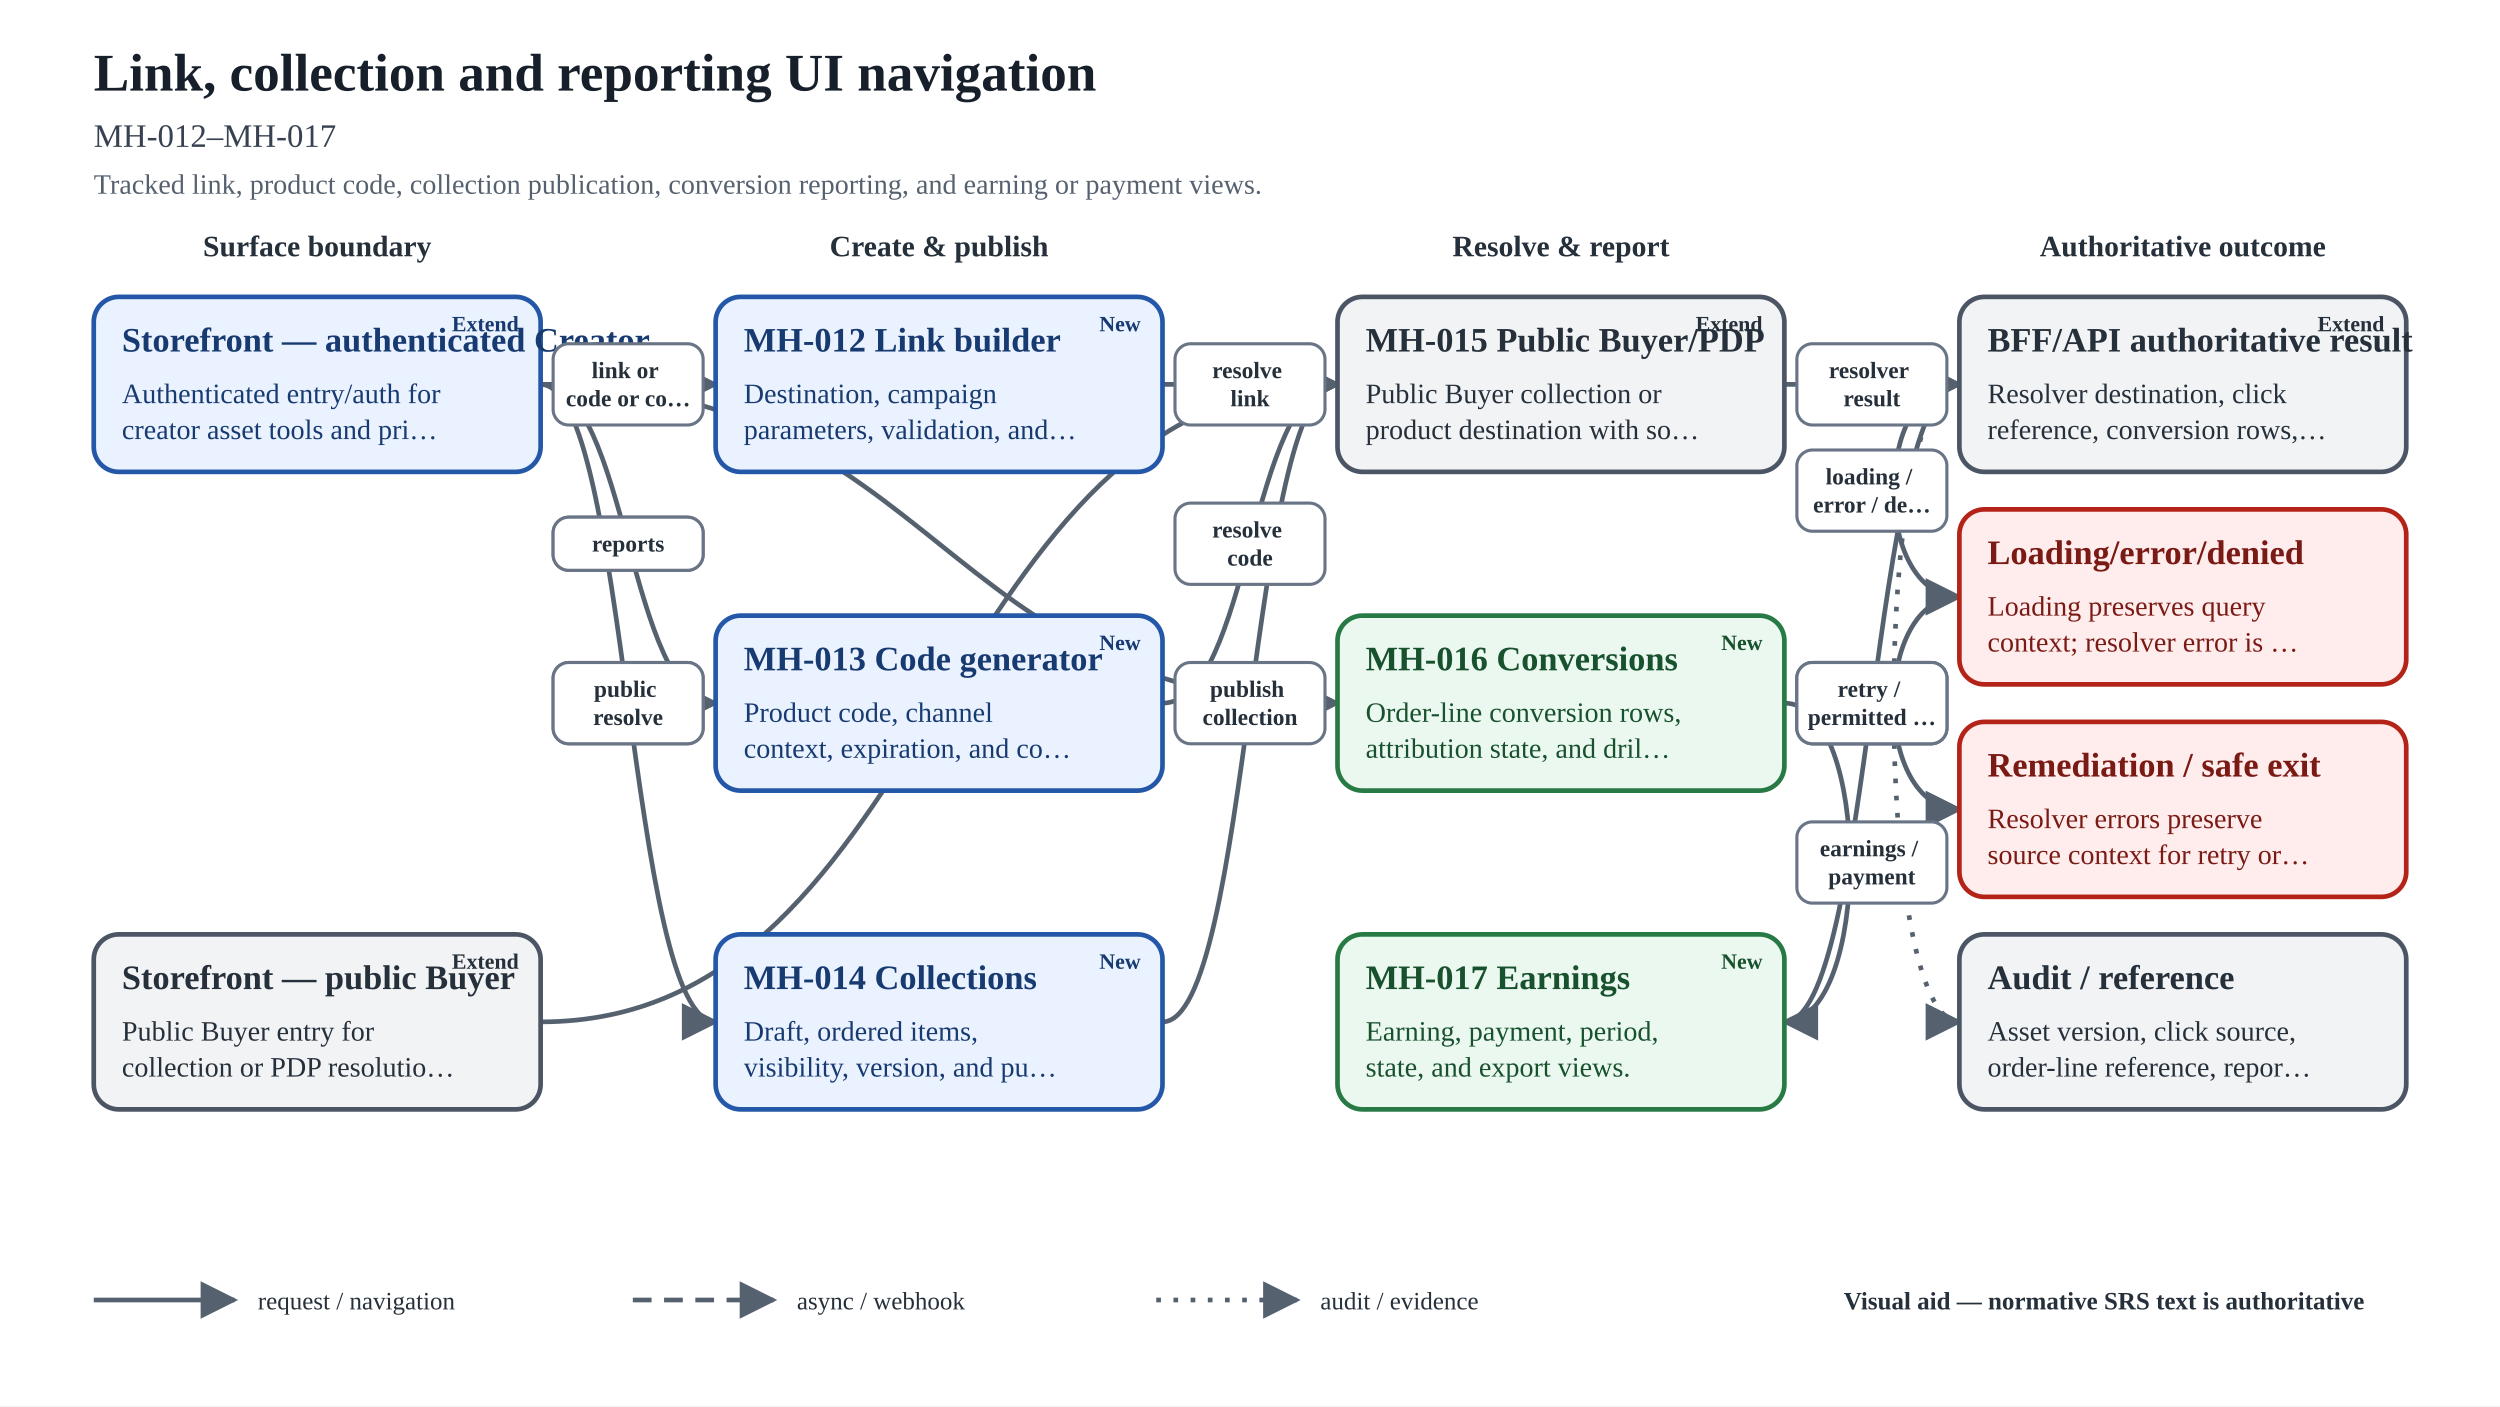
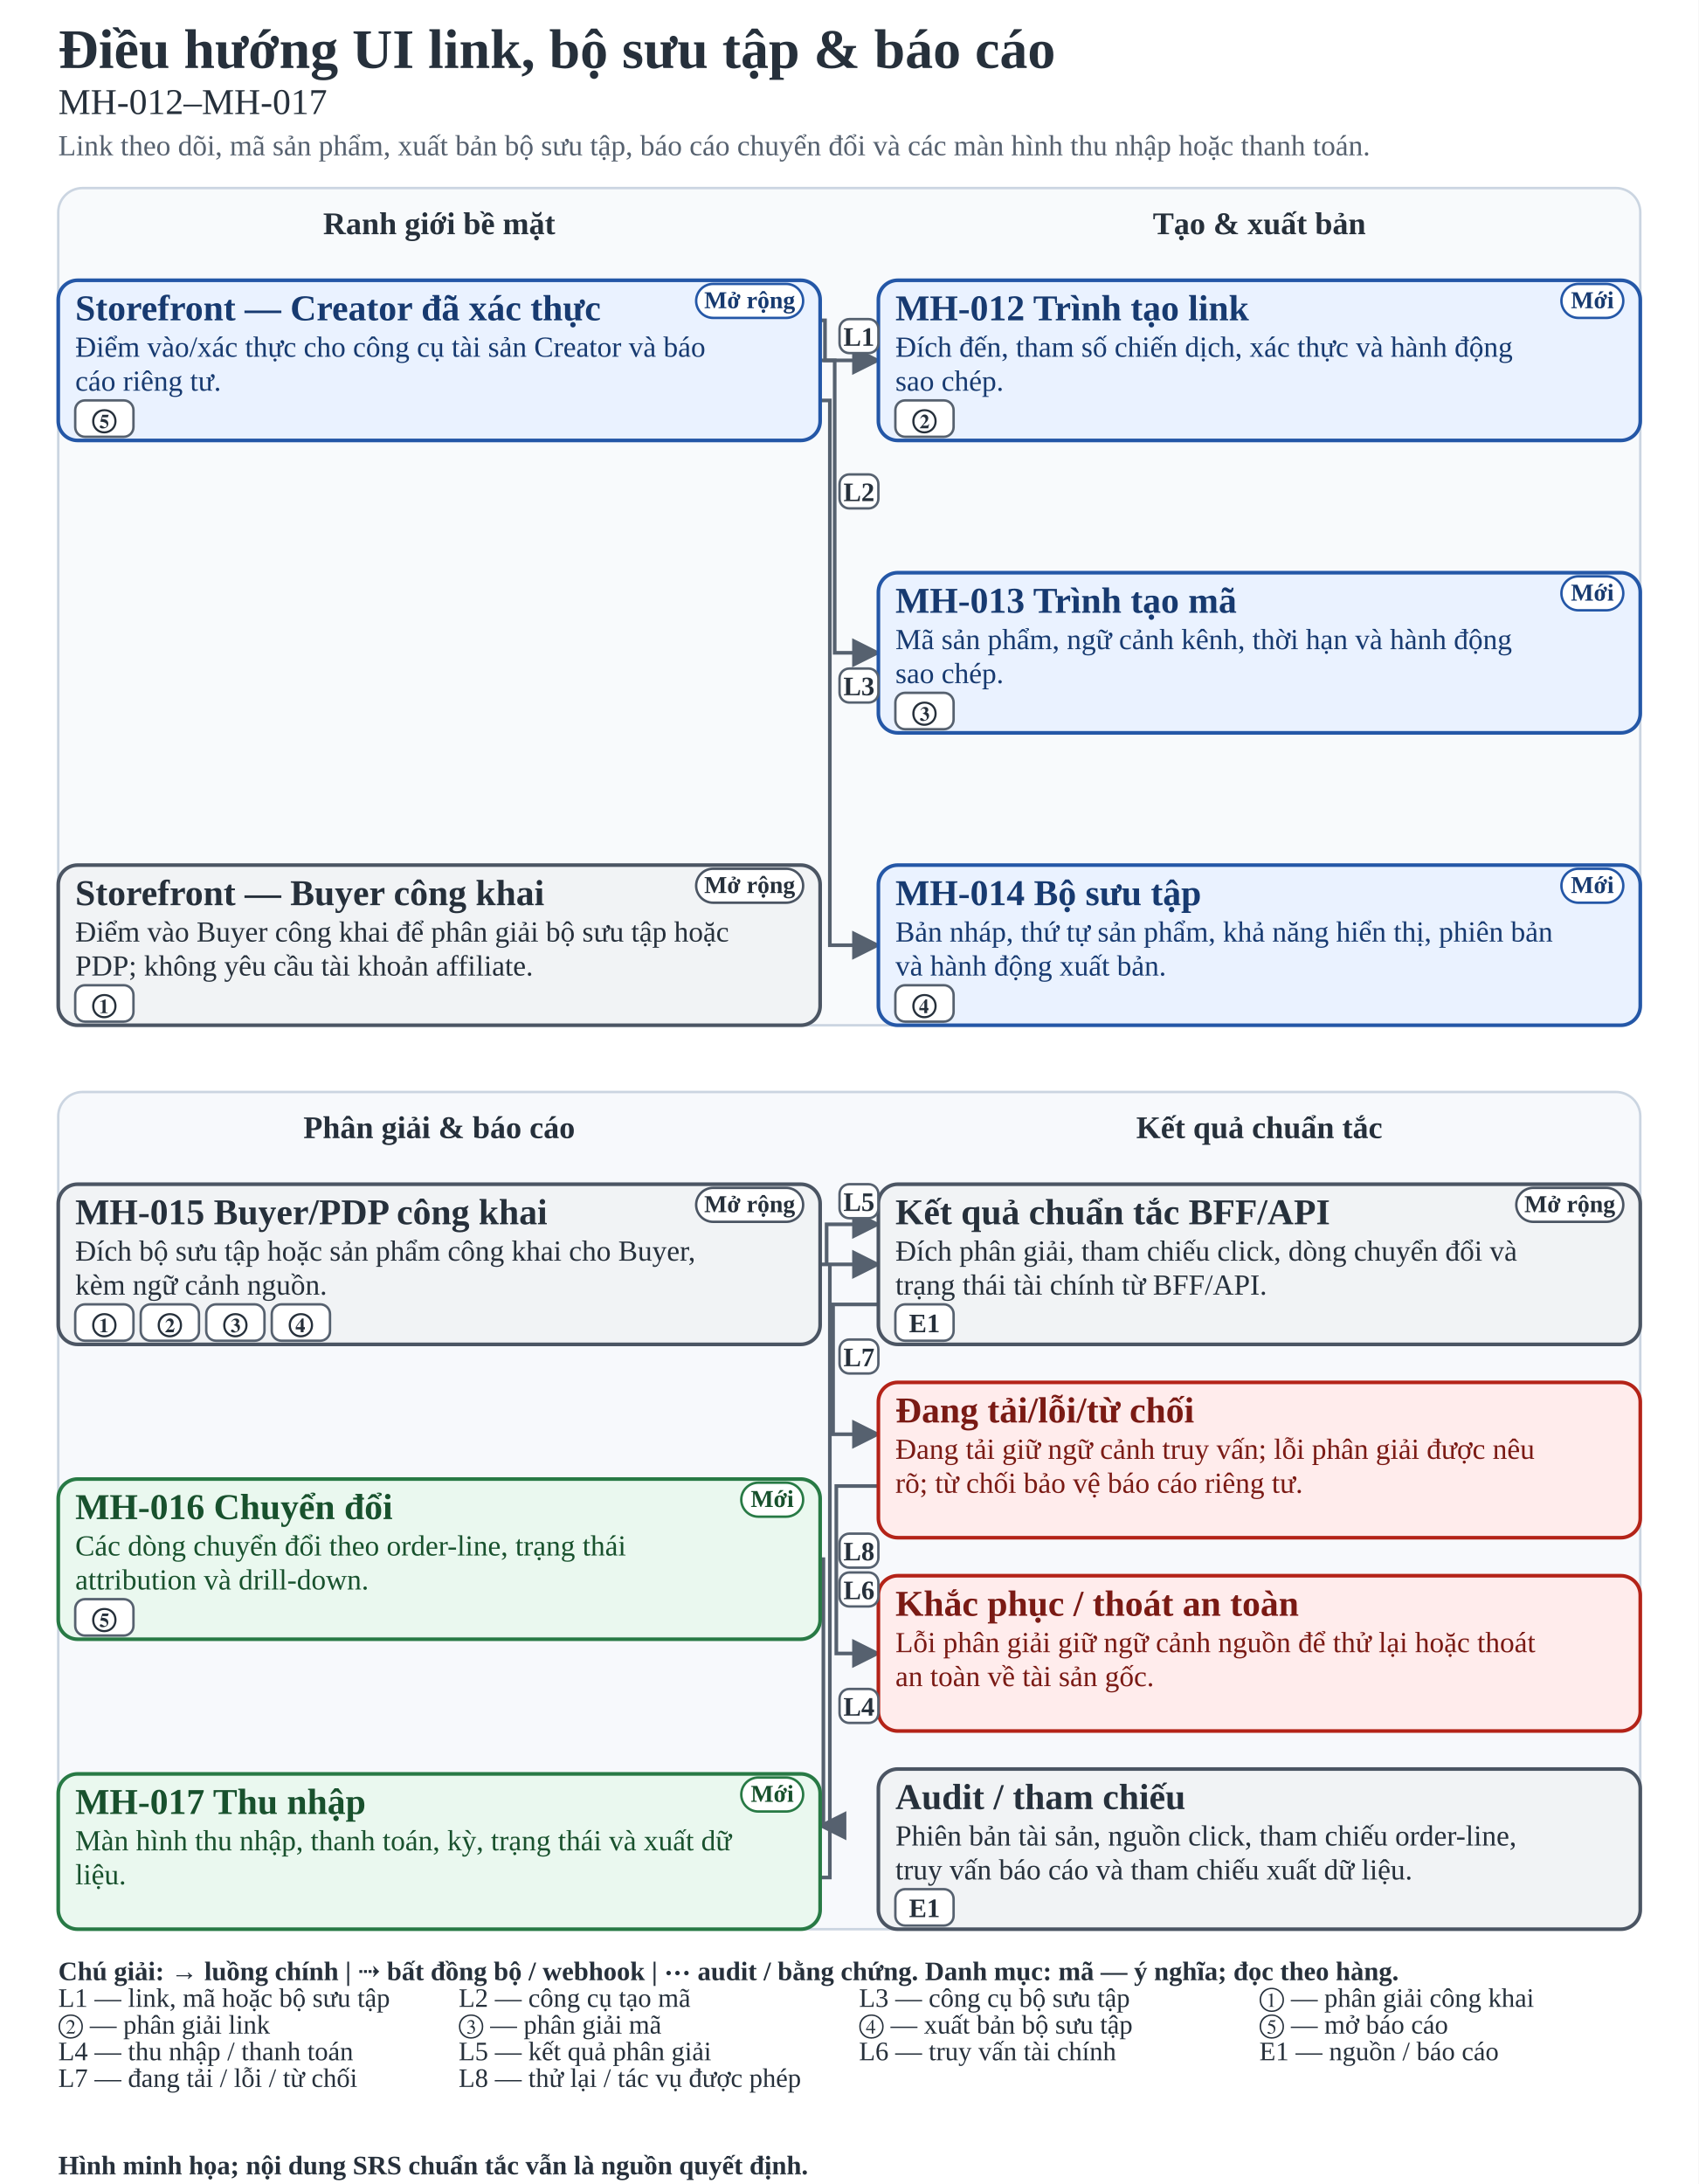
- <svg xmlns="http://www.w3.org/2000/svg" viewBox="0 0 1600 900" role="img" aria-labelledby="diagram-title diagram-desc">
+ <svg xmlns="http://www.w3.org/2000/svg" viewBox="0 0 1400 1800" role="img" aria-labelledby="diagram-title diagram-desc">
  <defs>
    <marker id="arrow" viewBox="0 0 10 10" refX="9" refY="5" markerWidth="8" markerHeight="8" orient="auto-start-reverse">
      <path d="M 0 0 L 10 5 L 0 10 z" fill="#56616F" />
    </marker>
  </defs>
-   <rect width="1600" height="900" fill="#FFFFFF" />
-   <text x="60" y="58" font-size="34" font-weight="800" fill="#17202A">Link, collection and reporting UI navigation</text>
-   <text x="60" y="94" font-size="21" fill="#374151">MH-012–MH-017</text>
-   <text x="60" y="124" font-size="18" fill="#56616F">Tracked link, product code, collection publication, conversion reporting, and earning or payment views.</text>
-   <path data-edge-from="3-03-auth-entry" data-edge-to="mh-012" data-route="forward" d="M 346 246 C 402 246, 402 246, 458 246" fill="none" stroke="#56616F" stroke-width="3" marker-end="url(#arrow)" />
-   <path data-edge-from="3-03-auth-entry" data-edge-to="mh-013" data-route="forward" d="M 346 246 C 402 246, 402 450, 458 450" fill="none" stroke="#56616F" stroke-width="3" marker-end="url(#arrow)" />
-   <path data-edge-from="3-03-auth-entry" data-edge-to="mh-014" data-route="forward" d="M 346 246 C 402 246, 402 654, 458 654" fill="none" stroke="#56616F" stroke-width="3" marker-end="url(#arrow)" />
-   <path data-edge-from="3-03-public-entry" data-edge-to="mh-015" data-route="forward" d="M 346 654 C 601 654, 601 246, 856 246" fill="none" stroke="#56616F" stroke-width="3" marker-end="url(#arrow)" />
-   <path data-edge-from="mh-012" data-edge-to="mh-015" data-route="forward" d="M 744 246 C 800 246, 800 246, 856 246" fill="none" stroke="#56616F" stroke-width="3" marker-end="url(#arrow)" />
-   <path data-edge-from="mh-013" data-edge-to="mh-015" data-route="forward" d="M 744 450 C 800 450, 800 246, 856 246" fill="none" stroke="#56616F" stroke-width="3" marker-end="url(#arrow)" />
-   <path data-edge-from="mh-014" data-edge-to="mh-015" data-route="forward" d="M 744 654 C 800 654, 800 246, 856 246" fill="none" stroke="#56616F" stroke-width="3" marker-end="url(#arrow)" />
-   <path data-edge-from="3-03-auth-entry" data-edge-to="mh-016" data-route="forward" d="M 346 246 C 601 246, 601 450, 856 450" fill="none" stroke="#56616F" stroke-width="3" marker-end="url(#arrow)" />
-   <path data-edge-from="mh-016" data-edge-to="mh-017" data-route="same-column" d="M 1142 450 C 1198 450, 1198 654, 1142 654" fill="none" stroke="#56616F" stroke-width="3" marker-end="url(#arrow)" />
-   <path data-edge-from="mh-015" data-edge-to="3-03-api" data-route="forward" d="M 1142 246 C 1198 246, 1198 246, 1254 246" fill="none" stroke="#56616F" stroke-width="3" marker-end="url(#arrow)" />
-   <path data-edge-from="mh-017" data-edge-to="3-03-api" data-route="forward" d="M 1142 654 C 1198 654, 1198 246, 1254 246" fill="none" stroke="#56616F" stroke-width="3" marker-end="url(#arrow)" />
-   <path data-edge-from="3-03-api" data-edge-to="3-03-audit" data-route="same-column" d="M 1254 246 C 1198 246, 1198 654, 1254 654" fill="none" stroke="#56616F" stroke-width="3" stroke-dasharray="3 8" marker-end="url(#arrow)" />
-   <path data-edge-from="3-03-api" data-edge-to="3-03-states" data-route="same-column" d="M 1254 246 C 1198 246, 1198 382, 1254 382" fill="none" stroke="#56616F" stroke-width="3" marker-end="url(#arrow)" />
-   <path data-edge-from="3-03-states" data-edge-to="3-03-remediation" data-route="same-column" d="M 1254 382 C 1198 382, 1198 518, 1254 518" fill="none" stroke="#56616F" stroke-width="3" marker-end="url(#arrow)" />
-   <text x="203" y="164" text-anchor="middle" font-size="19" font-weight="700" fill="#26303B">Surface boundary</text>
-   <g data-node-id="3-03-auth-entry">
-     <rect x="60" y="190" width="286" height="112" rx="16" fill="#EAF2FF" stroke="#2457A7" stroke-width="3" />
-     <text x="78" y="225" font-size="22" font-weight="700" fill="#173A70">Storefront — authenticated Creator</text>
-     <text x="78" y="258" font-size="18" fill="#173A70">
-       <tspan x="78" dy="0">Authenticated entry/auth for</tspan>
-       <tspan x="78" dy="23">creator asset tools and pri…</tspan>
-     </text>
-     <text x="332" y="212" text-anchor="end" font-size="14" font-weight="700" fill="#173A70">Extend</text>
-   </g>
-   <g data-node-id="3-03-public-entry">
-     <rect x="60" y="598" width="286" height="112" rx="16" fill="#F1F3F5" stroke="#4B5563" stroke-width="3" />
-     <text x="78" y="633" font-size="22" font-weight="700" fill="#26303B">Storefront — public Buyer</text>
-     <text x="78" y="666" font-size="18" fill="#26303B">
-       <tspan x="78" dy="0">Public Buyer entry for</tspan>
-       <tspan x="78" dy="23">collection or PDP resolutio…</tspan>
-     </text>
-     <text x="332" y="620" text-anchor="end" font-size="14" font-weight="700" fill="#26303B">Extend</text>
-   </g>
-   <text x="601" y="164" text-anchor="middle" font-size="19" font-weight="700" fill="#26303B">Create &amp; publish</text>
-   <g data-node-id="mh-012">
-     <rect x="458" y="190" width="286" height="112" rx="16" fill="#EAF2FF" stroke="#2457A7" stroke-width="3" />
-     <text x="476" y="225" font-size="22" font-weight="700" fill="#173A70">MH-012 Link builder</text>
-     <text x="476" y="258" font-size="18" fill="#173A70">
-       <tspan x="476" dy="0">Destination, campaign</tspan>
-       <tspan x="476" dy="23">parameters, validation, and…</tspan>
-     </text>
-     <text x="730" y="212" text-anchor="end" font-size="14" font-weight="700" fill="#173A70">New</text>
-   </g>
-   <g data-node-id="mh-013">
-     <rect x="458" y="394" width="286" height="112" rx="16" fill="#EAF2FF" stroke="#2457A7" stroke-width="3" />
-     <text x="476" y="429" font-size="22" font-weight="700" fill="#173A70">MH-013 Code generator</text>
-     <text x="476" y="462" font-size="18" fill="#173A70">
-       <tspan x="476" dy="0">Product code, channel</tspan>
-       <tspan x="476" dy="23">context, expiration, and co…</tspan>
-     </text>
-     <text x="730" y="416" text-anchor="end" font-size="14" font-weight="700" fill="#173A70">New</text>
-   </g>
-   <g data-node-id="mh-014">
-     <rect x="458" y="598" width="286" height="112" rx="16" fill="#EAF2FF" stroke="#2457A7" stroke-width="3" />
-     <text x="476" y="633" font-size="22" font-weight="700" fill="#173A70">MH-014 Collections</text>
-     <text x="476" y="666" font-size="18" fill="#173A70">
-       <tspan x="476" dy="0">Draft, ordered items,</tspan>
-       <tspan x="476" dy="23">visibility, version, and pu…</tspan>
-     </text>
-     <text x="730" y="620" text-anchor="end" font-size="14" font-weight="700" fill="#173A70">New</text>
-   </g>
-   <text x="999" y="164" text-anchor="middle" font-size="19" font-weight="700" fill="#26303B">Resolve &amp; report</text>
-   <g data-node-id="mh-015">
-     <rect x="856" y="190" width="286" height="112" rx="16" fill="#F1F3F5" stroke="#4B5563" stroke-width="3" />
-     <text x="874" y="225" font-size="22" font-weight="700" fill="#26303B">MH-015 Public Buyer/PDP</text>
-     <text x="874" y="258" font-size="18" fill="#26303B">
-       <tspan x="874" dy="0">Public Buyer collection or</tspan>
-       <tspan x="874" dy="23">product destination with so…</tspan>
-     </text>
-     <text x="1128" y="212" text-anchor="end" font-size="14" font-weight="700" fill="#26303B">Extend</text>
-   </g>
-   <g data-node-id="mh-016">
-     <rect x="856" y="394" width="286" height="112" rx="16" fill="#EAF8EF" stroke="#287A45" stroke-width="3" />
-     <text x="874" y="429" font-size="22" font-weight="700" fill="#18512D">MH-016 Conversions</text>
-     <text x="874" y="462" font-size="18" fill="#18512D">
-       <tspan x="874" dy="0">Order-line conversion rows,</tspan>
-       <tspan x="874" dy="23">attribution state, and dril…</tspan>
-     </text>
-     <text x="1128" y="416" text-anchor="end" font-size="14" font-weight="700" fill="#18512D">New</text>
-   </g>
-   <g data-node-id="mh-017">
-     <rect x="856" y="598" width="286" height="112" rx="16" fill="#EAF8EF" stroke="#287A45" stroke-width="3" />
-     <text x="874" y="633" font-size="22" font-weight="700" fill="#18512D">MH-017 Earnings</text>
-     <text x="874" y="666" font-size="18" fill="#18512D">
-       <tspan x="874" dy="0">Earning, payment, period,</tspan>
-       <tspan x="874" dy="23">state, and export views.</tspan>
-     </text>
-     <text x="1128" y="620" text-anchor="end" font-size="14" font-weight="700" fill="#18512D">New</text>
-   </g>
-   <text x="1397" y="164" text-anchor="middle" font-size="19" font-weight="700" fill="#26303B">Authoritative outcome</text>
-   <g data-node-id="3-03-api">
-     <rect x="1254" y="190" width="286" height="112" rx="16" fill="#F1F3F5" stroke="#4B5563" stroke-width="3" />
-     <text x="1272" y="225" font-size="22" font-weight="700" fill="#26303B">BFF/API authoritative result</text>
-     <text x="1272" y="258" font-size="18" fill="#26303B">
-       <tspan x="1272" dy="0">Resolver destination, click</tspan>
-       <tspan x="1272" dy="23">reference, conversion rows,…</tspan>
-     </text>
-     <text x="1526" y="212" text-anchor="end" font-size="14" font-weight="700" fill="#26303B">Extend</text>
-   </g>
-   <g data-node-id="3-03-states">
-     <rect x="1254" y="326" width="286" height="112" rx="16" fill="#FFECEC" stroke="#B42318" stroke-width="3" />
-     <text x="1272" y="361" font-size="22" font-weight="700" fill="#7A1A14">Loading/error/denied</text>
-     <text x="1272" y="394" font-size="18" fill="#7A1A14">
-       <tspan x="1272" dy="0">Loading preserves query</tspan>
-       <tspan x="1272" dy="23">context; resolver error is …</tspan>
-     </text>
-   </g>
-   <g data-node-id="3-03-remediation">
-     <rect x="1254" y="462" width="286" height="112" rx="16" fill="#FFECEC" stroke="#B42318" stroke-width="3" />
-     <text x="1272" y="497" font-size="22" font-weight="700" fill="#7A1A14">Remediation / safe exit</text>
-     <text x="1272" y="530" font-size="18" fill="#7A1A14">
-       <tspan x="1272" dy="0">Resolver errors preserve</tspan>
-       <tspan x="1272" dy="23">source context for retry or…</tspan>
-     </text>
-   </g>
-   <g data-node-id="3-03-audit">
-     <rect x="1254" y="598" width="286" height="112" rx="16" fill="#F1F3F5" stroke="#4B5563" stroke-width="3" />
-     <text x="1272" y="633" font-size="22" font-weight="700" fill="#26303B">Audit / reference</text>
-     <text x="1272" y="666" font-size="18" fill="#26303B">
-       <tspan x="1272" dy="0">Asset version, click source,</tspan>
-       <tspan x="1272" dy="23">order-line reference, repor…</tspan>
-     </text>
-   </g>
-   <g data-edge-label="true" data-edge-from="3-03-auth-entry" data-edge-to="mh-012">
-     <rect x="354" y="220" width="96" height="52" rx="10" fill="#FFFFFF" stroke="#697586" stroke-width="2" />
-     <text x="402" y="242" text-anchor="middle" font-size="15" font-weight="700" fill="#26303B">
-       <tspan x="402" dy="0">link or</tspan>
-       <tspan x="402" dy="18">code or co…</tspan>
-     </text>
-   </g>
-   <g data-edge-label="true" data-edge-from="3-03-auth-entry" data-edge-to="mh-013">
-     <rect x="354" y="331" width="96" height="34" rx="10" fill="#FFFFFF" stroke="#697586" stroke-width="2" />
-     <text x="402" y="353" text-anchor="middle" font-size="15" font-weight="700" fill="#26303B">
-       <tspan x="402" dy="0">code tool</tspan>
-     </text>
-   </g>
-   <g data-edge-label="true" data-edge-from="3-03-auth-entry" data-edge-to="mh-014">
-     <rect x="354" y="424" width="96" height="52" rx="10" fill="#FFFFFF" stroke="#697586" stroke-width="2" />
-     <text x="402" y="446" text-anchor="middle" font-size="15" font-weight="700" fill="#26303B">
-       <tspan x="402" dy="0">collection</tspan>
-       <tspan x="402" dy="18">tool</tspan>
-     </text>
-   </g>
-   <g data-edge-label="true" data-edge-from="3-03-public-entry" data-edge-to="mh-015">
-     <rect x="354" y="424" width="96" height="52" rx="10" fill="#FFFFFF" stroke="#697586" stroke-width="2" />
-     <text x="402" y="446" text-anchor="middle" font-size="15" font-weight="700" fill="#26303B">
-       <tspan x="402" dy="0">public</tspan>
-       <tspan x="402" dy="18">resolve</tspan>
-     </text>
-   </g>
-   <g data-edge-label="true" data-edge-from="mh-012" data-edge-to="mh-015">
-     <rect x="752" y="220" width="96" height="52" rx="10" fill="#FFFFFF" stroke="#697586" stroke-width="2" />
-     <text x="800" y="242" text-anchor="middle" font-size="15" font-weight="700" fill="#26303B">
-       <tspan x="800" dy="0">resolve</tspan>
-       <tspan x="800" dy="18">link</tspan>
-     </text>
-   </g>
-   <g data-edge-label="true" data-edge-from="mh-013" data-edge-to="mh-015">
-     <rect x="752" y="322" width="96" height="52" rx="10" fill="#FFFFFF" stroke="#697586" stroke-width="2" />
-     <text x="800" y="344" text-anchor="middle" font-size="15" font-weight="700" fill="#26303B">
-       <tspan x="800" dy="0">resolve</tspan>
-       <tspan x="800" dy="18">code</tspan>
-     </text>
-   </g>
-   <g data-edge-label="true" data-edge-from="mh-014" data-edge-to="mh-015">
-     <rect x="752" y="424" width="96" height="52" rx="10" fill="#FFFFFF" stroke="#697586" stroke-width="2" />
-     <text x="800" y="446" text-anchor="middle" font-size="15" font-weight="700" fill="#26303B">
-       <tspan x="800" dy="0">publish</tspan>
-       <tspan x="800" dy="18">collection</tspan>
-     </text>
-   </g>
-   <g data-edge-label="true" data-edge-from="3-03-auth-entry" data-edge-to="mh-016">
-     <rect x="354" y="331" width="96" height="34" rx="10" fill="#FFFFFF" stroke="#697586" stroke-width="2" />
-     <text x="402" y="353" text-anchor="middle" font-size="15" font-weight="700" fill="#26303B">
-       <tspan x="402" dy="0">reports</tspan>
-     </text>
-   </g>
-   <g data-edge-label="true" data-edge-from="mh-016" data-edge-to="mh-017">
-     <rect x="1150" y="526" width="96" height="52" rx="10" fill="#FFFFFF" stroke="#697586" stroke-width="2" />
-     <text x="1198" y="548" text-anchor="middle" font-size="15" font-weight="700" fill="#26303B">
-       <tspan x="1198" dy="0">earnings /</tspan>
-       <tspan x="1198" dy="18">payment</tspan>
-     </text>
-   </g>
-   <g data-edge-label="true" data-edge-from="mh-015" data-edge-to="3-03-api">
-     <rect x="1150" y="220" width="96" height="52" rx="10" fill="#FFFFFF" stroke="#697586" stroke-width="2" />
-     <text x="1198" y="242" text-anchor="middle" font-size="15" font-weight="700" fill="#26303B">
-       <tspan x="1198" dy="0">resolver</tspan>
-       <tspan x="1198" dy="18">result</tspan>
-     </text>
-   </g>
-   <g data-edge-label="true" data-edge-from="mh-017" data-edge-to="3-03-api">
-     <rect x="1150" y="424" width="96" height="52" rx="10" fill="#FFFFFF" stroke="#697586" stroke-width="2" />
-     <text x="1198" y="446" text-anchor="middle" font-size="15" font-weight="700" fill="#26303B">
-       <tspan x="1198" dy="0">financial</tspan>
-       <tspan x="1198" dy="18">query</tspan>
-     </text>
-   </g>
-   <g data-edge-label="true" data-edge-from="3-03-api" data-edge-to="3-03-audit">
-     <rect x="1150" y="424" width="96" height="52" rx="10" fill="#FFFFFF" stroke="#697586" stroke-width="2" />
-     <text x="1198" y="446" text-anchor="middle" font-size="15" font-weight="700" fill="#26303B">
-       <tspan x="1198" dy="0">source and</tspan>
-       <tspan x="1198" dy="18">report evi…</tspan>
-     </text>
-   </g>
-   <g data-edge-label="true" data-edge-from="3-03-api" data-edge-to="3-03-states">
-     <rect x="1150" y="288" width="96" height="52" rx="10" fill="#FFFFFF" stroke="#697586" stroke-width="2" />
-     <text x="1198" y="310" text-anchor="middle" font-size="15" font-weight="700" fill="#26303B">
-       <tspan x="1198" dy="0">loading /</tspan>
-       <tspan x="1198" dy="18">error / de…</tspan>
-     </text>
-   </g>
-   <g data-edge-label="true" data-edge-from="3-03-states" data-edge-to="3-03-remediation">
-     <rect x="1150" y="424" width="96" height="52" rx="10" fill="#FFFFFF" stroke="#697586" stroke-width="2" />
-     <text x="1198" y="446" text-anchor="middle" font-size="15" font-weight="700" fill="#26303B">
-       <tspan x="1198" dy="0">retry /</tspan>
-       <tspan x="1198" dy="18">permitted …</tspan>
-     </text>
-   </g>
-   <g transform="translate(60 820)" font-size="16" fill="#26303B">
-     <path d="M 0 12 H 90" stroke="#56616F" stroke-width="3" marker-end="url(#arrow)" />
-     <text x="105" y="18">request / navigation</text>
-     <path d="M 345 12 H 435" stroke="#56616F" stroke-width="3" stroke-dasharray="12 8" marker-end="url(#arrow)" />
-     <text x="450" y="18">async / webhook</text>
-     <path d="M 680 12 H 770" stroke="#56616F" stroke-width="3" stroke-dasharray="3 8" marker-end="url(#arrow)" />
-     <text x="785" y="18">audit / evidence</text>
-     <text x="1120" y="18" font-weight="700">Visual aid — normative SRS text is authoritative</text>
+   <rect width="1400" height="1800" fill="#FFFFFF" />
+   <text x="48" y="56" text-anchor="start" font-size="46" font-weight="800" fill="#26303B">Điều hướng UI link, bộ sưu tập &amp; báo cáo</text>
+   <text x="48" y="94" text-anchor="start" font-size="30" fill="#26303B">MH-012–MH-017</text>
+   <text x="48" y="128" text-anchor="start" font-size="24" fill="#56616F">Link theo dõi, mã sản phẩm, xuất bản bộ sưu tập, báo cáo chuyển đổi và các màn hình thu nhập hoặc thanh toán.</text>
+   <g data-band-index="0">
+     <rect x="48" y="155" width="1304" height="690" rx="20" fill="#F8FAFC" stroke="#CBD5E1" stroke-width="2" />
+   </g>
+   <g data-band-index="1">
+     <rect x="48" y="900" width="1304" height="690" rx="20" fill="#F7F9FC" stroke="#CBD5E1" stroke-width="2" />
+   </g>
+   <g data-column-index="0" data-column-band="0">
+     <text x="362" y="193" text-anchor="middle" font-size="26" font-weight="700" fill="#26303B">Ranh giới bề mặt</text>
+   </g>
+   <g data-column-index="1" data-column-band="0">
+     <text x="1038" y="193" text-anchor="middle" font-size="26" font-weight="700" fill="#26303B">Tạo &amp; xuất bản</text>
+   </g>
+   <g data-column-index="2" data-column-band="1">
+     <text x="362" y="938" text-anchor="middle" font-size="26" font-weight="700" fill="#26303B">Phân giải &amp; báo cáo</text>
+   </g>
+   <g data-column-index="3" data-column-band="1">
+     <text x="1038" y="938" text-anchor="middle" font-size="26" font-weight="700" fill="#26303B">Kết quả chuẩn tắc</text>
+   </g>
+   <path data-edge-from="3-03-auth-entry" data-edge-to="mh-012" data-path-kind="forward-lane" data-edge-code="L1" data-lane="b0:g:0:1:1" d="M 676 264.01 H 680 V 297.01 H 724" fill="none" stroke="#56616F" stroke-width="3" marker-end="url(#arrow)" />
+   <path data-edge-from="3-03-auth-entry" data-edge-to="mh-013" data-path-kind="forward-lane" data-edge-code="L2" data-lane="b0:g:0:1:3" d="M 676 297.02 H 688 V 538.02 H 724" fill="none" stroke="#56616F" stroke-width="3" marker-end="url(#arrow)" />
+   <path data-edge-from="3-03-auth-entry" data-edge-to="mh-014" data-path-kind="forward-lane" data-edge-code="L3" data-lane="b0:g:0:1:2" d="M 676 330.03 H 684 V 779.03 H 724" fill="none" stroke="#56616F" stroke-width="3" marker-end="url(#arrow)" />
+   <path data-edge-from="mh-016" data-edge-to="mh-017" data-path-kind="same-column-rail" data-edge-code="L4" data-lane="b1:g:2:3:1" d="M 676 1285.04 H 678.667 V 1504.707 H 676" fill="none" stroke="#56616F" stroke-width="3" marker-end="url(#arrow)" />
+   <path data-edge-from="mh-015" data-edge-to="3-03-api" data-path-kind="forward-lane" data-edge-code="L5" data-lane="b1:g:2:3:2" d="M 676 1042.05 H 681.333 V 1009.05 H 724" fill="none" stroke="#56616F" stroke-width="3" marker-end="url(#arrow)" />
+   <path data-edge-from="mh-017" data-edge-to="3-03-api" data-path-kind="forward-lane" data-edge-code="L6" data-lane="b1:g:2:3:3" d="M 676 1547.393 H 684 V 1042.06 H 724" fill="none" stroke="#56616F" stroke-width="3" marker-end="url(#arrow)" />
+   <path data-edge-from="3-03-api" data-edge-to="3-03-states" data-path-kind="same-column-rail" data-edge-code="L7" data-lane="b1:g:2:3:4" d="M 724 1075.07 H 686.667 V 1182.07 H 724" fill="none" stroke="#56616F" stroke-width="3" marker-end="url(#arrow)" />
+   <path data-edge-from="3-03-states" data-edge-to="3-03-remediation" data-path-kind="same-column-rail" data-edge-code="L8" data-lane="b1:g:2:3:5" d="M 724 1224.747 H 689.333 V 1362.747 H 724" fill="none" stroke="#56616F" stroke-width="3" marker-end="url(#arrow)" />
+   <g data-node-id="3-03-auth-entry" data-node-band="0" data-column-index="0">
+     <rect x="48" y="231" width="628" height="132" rx="16" fill="#EAF2FF" stroke="#2457A7" stroke-width="3" />
+     <text x="62" y="264" text-anchor="start" font-size="30" font-weight="700" fill="#173A70">Storefront — Creator đã xác thực</text>
+     <text x="62" y="294" text-anchor="start" font-size="24" fill="#173A70">
+       <tspan x="62" dy="0">Điểm vào/xác thực cho công cụ tài sản Creator và báo </tspan>
+       <tspan x="62" dy="28">cáo riêng tư.</tspan>
+     </text>
+     <g data-node-badge="3-03-auth-entry">
+       <rect x="573.8" y="234" width="88.2" height="28" rx="14" fill="#FFFFFF" stroke="#2457A7" stroke-width="2" />
+       <text x="617.9" y="254" text-anchor="middle" font-size="20" font-weight="700" fill="#173A70">Mở rộng</text>
+     </g>
+   </g>
+   <g data-node-id="3-03-public-entry" data-node-band="0" data-column-index="0">
+     <rect x="48" y="713" width="628" height="132" rx="16" fill="#F1F3F5" stroke="#4B5563" stroke-width="3" />
+     <text x="62" y="746" text-anchor="start" font-size="30" font-weight="700" fill="#26303B">Storefront — Buyer công khai</text>
+     <text x="62" y="776" text-anchor="start" font-size="24" fill="#26303B">
+       <tspan x="62" dy="0">Điểm vào Buyer công khai để phân giải bộ sưu tập hoặc </tspan>
+       <tspan x="62" dy="28">PDP; không yêu cầu tài khoản affiliate.</tspan>
+     </text>
+     <g data-node-badge="3-03-public-entry">
+       <rect x="573.8" y="716" width="88.2" height="28" rx="14" fill="#FFFFFF" stroke="#4B5563" stroke-width="2" />
+       <text x="617.9" y="736" text-anchor="middle" font-size="20" font-weight="700" fill="#26303B">Mở rộng</text>
+     </g>
+   </g>
+   <g data-node-id="mh-012" data-node-band="0" data-column-index="1">
+     <rect x="724" y="231" width="628" height="132" rx="16" fill="#EAF2FF" stroke="#2457A7" stroke-width="3" />
+     <text x="738" y="264" text-anchor="start" font-size="30" font-weight="700" fill="#173A70">MH-012 Trình tạo link</text>
+     <text x="738" y="294" text-anchor="start" font-size="24" fill="#173A70">
+       <tspan x="738" dy="0">Đích đến, tham số chiến dịch, xác thực và hành động </tspan>
+       <tspan x="738" dy="28">sao chép.</tspan>
+     </text>
+     <g data-node-badge="mh-012">
+       <rect x="1287" y="234" width="51" height="28" rx="14" fill="#FFFFFF" stroke="#2457A7" stroke-width="2" />
+       <text x="1312.5" y="254" text-anchor="middle" font-size="20" font-weight="700" fill="#173A70">Mới</text>
+     </g>
+   </g>
+   <g data-node-id="mh-013" data-node-band="0" data-column-index="1">
+     <rect x="724" y="472" width="628" height="132" rx="16" fill="#EAF2FF" stroke="#2457A7" stroke-width="3" />
+     <text x="738" y="505" text-anchor="start" font-size="30" font-weight="700" fill="#173A70">MH-013 Trình tạo mã</text>
+     <text x="738" y="535" text-anchor="start" font-size="24" fill="#173A70">
+       <tspan x="738" dy="0">Mã sản phẩm, ngữ cảnh kênh, thời hạn và hành động </tspan>
+       <tspan x="738" dy="28">sao chép.</tspan>
+     </text>
+     <g data-node-badge="mh-013">
+       <rect x="1287" y="475" width="51" height="28" rx="14" fill="#FFFFFF" stroke="#2457A7" stroke-width="2" />
+       <text x="1312.5" y="495" text-anchor="middle" font-size="20" font-weight="700" fill="#173A70">Mới</text>
+     </g>
+   </g>
+   <g data-node-id="mh-014" data-node-band="0" data-column-index="1">
+     <rect x="724" y="713" width="628" height="132" rx="16" fill="#EAF2FF" stroke="#2457A7" stroke-width="3" />
+     <text x="738" y="746" text-anchor="start" font-size="30" font-weight="700" fill="#173A70">MH-014 Bộ sưu tập</text>
+     <text x="738" y="776" text-anchor="start" font-size="24" fill="#173A70">
+       <tspan x="738" dy="0">Bản nháp, thứ tự sản phẩm, khả năng hiển thị, phiên bản </tspan>
+       <tspan x="738" dy="28">và hành động xuất bản.</tspan>
+     </text>
+     <g data-node-badge="mh-014">
+       <rect x="1287" y="716" width="51" height="28" rx="14" fill="#FFFFFF" stroke="#2457A7" stroke-width="2" />
+       <text x="1312.5" y="736" text-anchor="middle" font-size="20" font-weight="700" fill="#173A70">Mới</text>
+     </g>
+   </g>
+   <g data-node-id="mh-015" data-node-band="1" data-column-index="2">
+     <rect x="48" y="976" width="628" height="132" rx="16" fill="#F1F3F5" stroke="#4B5563" stroke-width="3" />
+     <text x="62" y="1009" text-anchor="start" font-size="30" font-weight="700" fill="#26303B">MH-015 Buyer/PDP công khai</text>
+     <text x="62" y="1039" text-anchor="start" font-size="24" fill="#26303B">
+       <tspan x="62" dy="0">Đích bộ sưu tập hoặc sản phẩm công khai cho Buyer, </tspan>
+       <tspan x="62" dy="28">kèm ngữ cảnh nguồn.</tspan>
+     </text>
+     <g data-node-badge="mh-015">
+       <rect x="573.8" y="979" width="88.2" height="28" rx="14" fill="#FFFFFF" stroke="#4B5563" stroke-width="2" />
+       <text x="617.9" y="999" text-anchor="middle" font-size="20" font-weight="700" fill="#26303B">Mở rộng</text>
+     </g>
+   </g>
+   <g data-node-id="mh-016" data-node-band="1" data-column-index="2">
+     <rect x="48" y="1219" width="628" height="132" rx="16" fill="#EAF8EF" stroke="#287A45" stroke-width="3" />
+     <text x="62" y="1252" text-anchor="start" font-size="30" font-weight="700" fill="#18512D">MH-016 Chuyển đổi</text>
+     <text x="62" y="1282" text-anchor="start" font-size="24" fill="#18512D">
+       <tspan x="62" dy="0">Các dòng chuyển đổi theo order-line, trạng thái </tspan>
+       <tspan x="62" dy="28">attribution và drill-down.</tspan>
+     </text>
+     <g data-node-badge="mh-016">
+       <rect x="611" y="1222" width="51" height="28" rx="14" fill="#FFFFFF" stroke="#287A45" stroke-width="2" />
+       <text x="636.5" y="1242" text-anchor="middle" font-size="20" font-weight="700" fill="#18512D">Mới</text>
+     </g>
+   </g>
+   <g data-node-id="mh-017" data-node-band="1" data-column-index="2">
+     <rect x="48" y="1462" width="628" height="128" rx="16" fill="#EAF8EF" stroke="#287A45" stroke-width="3" />
+     <text x="62" y="1495" text-anchor="start" font-size="30" font-weight="700" fill="#18512D">MH-017 Thu nhập</text>
+     <text x="62" y="1525" text-anchor="start" font-size="24" fill="#18512D">
+       <tspan x="62" dy="0">Màn hình thu nhập, thanh toán, kỳ, trạng thái và xuất dữ </tspan>
+       <tspan x="62" dy="28">liệu.</tspan>
+     </text>
+     <g data-node-badge="mh-017">
+       <rect x="611" y="1465" width="51" height="28" rx="14" fill="#FFFFFF" stroke="#287A45" stroke-width="2" />
+       <text x="636.5" y="1485" text-anchor="middle" font-size="20" font-weight="700" fill="#18512D">Mới</text>
+     </g>
+   </g>
+   <g data-node-id="3-03-api" data-node-band="1" data-column-index="3">
+     <rect x="724" y="976" width="628" height="132" rx="16" fill="#F1F3F5" stroke="#4B5563" stroke-width="3" />
+     <text x="738" y="1009" text-anchor="start" font-size="30" font-weight="700" fill="#26303B">Kết quả chuẩn tắc BFF/API</text>
+     <text x="738" y="1039" text-anchor="start" font-size="24" fill="#26303B">
+       <tspan x="738" dy="0">Đích phân giải, tham chiếu click, dòng chuyển đổi và </tspan>
+       <tspan x="738" dy="28">trạng thái tài chính từ BFF/API.</tspan>
+     </text>
+     <g data-node-badge="3-03-api">
+       <rect x="1249.8" y="979" width="88.2" height="28" rx="14" fill="#FFFFFF" stroke="#4B5563" stroke-width="2" />
+       <text x="1293.9" y="999" text-anchor="middle" font-size="20" font-weight="700" fill="#26303B">Mở rộng</text>
+     </g>
+   </g>
+   <g data-node-id="3-03-states" data-node-band="1" data-column-index="3">
+     <rect x="724" y="1139.333" width="628" height="128" rx="16" fill="#FFECEC" stroke="#B42318" stroke-width="3" />
+     <text x="738" y="1172.333" text-anchor="start" font-size="30" font-weight="700" fill="#7A1A14">Đang tải/lỗi/từ chối</text>
+     <text x="738" y="1202.333" text-anchor="start" font-size="24" fill="#7A1A14">
+       <tspan x="738" dy="0">Đang tải giữ ngữ cảnh truy vấn; lỗi phân giải được nêu </tspan>
+       <tspan x="738" dy="28">rõ; từ chối bảo vệ báo cáo riêng tư.</tspan>
+     </text>
+   </g>
+   <g data-node-id="3-03-remediation" data-node-band="1" data-column-index="3">
+     <rect x="724" y="1298.667" width="628" height="128" rx="16" fill="#FFECEC" stroke="#B42318" stroke-width="3" />
+     <text x="738" y="1331.667" text-anchor="start" font-size="30" font-weight="700" fill="#7A1A14">Khắc phục / thoát an toàn</text>
+     <text x="738" y="1361.667" text-anchor="start" font-size="24" fill="#7A1A14">
+       <tspan x="738" dy="0">Lỗi phân giải giữ ngữ cảnh nguồn để thử lại hoặc thoát </tspan>
+       <tspan x="738" dy="28">an toàn về tài sản gốc.</tspan>
+     </text>
+   </g>
+   <g data-node-id="3-03-audit" data-node-band="1" data-column-index="3">
+     <rect x="724" y="1458" width="628" height="132" rx="16" fill="#F1F3F5" stroke="#4B5563" stroke-width="3" />
+     <text x="738" y="1491" text-anchor="start" font-size="30" font-weight="700" fill="#26303B">Audit / tham chiếu</text>
+     <text x="738" y="1521" text-anchor="start" font-size="24" fill="#26303B">
+       <tspan x="738" dy="0">Phiên bản tài sản, nguồn click, tham chiếu order-line, </tspan>
+       <tspan x="738" dy="28">truy vấn báo cáo và tham chiếu xuất dữ liệu.</tspan>
+     </text>
+   </g>
+   <g data-path-marker="true" data-edge-code="L1" data-edge-from="3-03-auth-entry" data-edge-to="mh-012">
+     <rect x="692" y="263" width="32" height="28" rx="8" fill="#FFFFFF" stroke="#56616F" stroke-width="2" />
+     <text x="708" y="285" text-anchor="middle" font-size="22" font-weight="700" fill="#26303B">L1</text>
+   </g>
+   <g data-path-marker="true" data-edge-code="L2" data-edge-from="3-03-auth-entry" data-edge-to="mh-013">
+     <rect x="692" y="391" width="32" height="28" rx="8" fill="#FFFFFF" stroke="#56616F" stroke-width="2" />
+     <text x="708" y="413" text-anchor="middle" font-size="22" font-weight="700" fill="#26303B">L2</text>
+   </g>
+   <g data-path-marker="true" data-edge-code="L3" data-edge-from="3-03-auth-entry" data-edge-to="mh-014">
+     <rect x="692" y="551" width="32" height="28" rx="8" fill="#FFFFFF" stroke="#56616F" stroke-width="2" />
+     <text x="708" y="573" text-anchor="middle" font-size="22" font-weight="700" fill="#26303B">L3</text>
+   </g>
+   <g data-path-marker="true" data-edge-code="L4" data-edge-from="mh-016" data-edge-to="mh-017">
+     <rect x="692" y="1392" width="32" height="28" rx="8" fill="#FFFFFF" stroke="#56616F" stroke-width="2" />
+     <text x="708" y="1414" text-anchor="middle" font-size="22" font-weight="700" fill="#26303B">L4</text>
+   </g>
+   <g data-path-marker="true" data-edge-code="L5" data-edge-from="mh-015" data-edge-to="3-03-api">
+     <rect x="692" y="976" width="32" height="28" rx="8" fill="#FFFFFF" stroke="#56616F" stroke-width="2" />
+     <text x="708" y="998" text-anchor="middle" font-size="22" font-weight="700" fill="#26303B">L5</text>
+   </g>
+   <g data-path-marker="true" data-edge-code="L6" data-edge-from="mh-017" data-edge-to="3-03-api">
+     <rect x="692" y="1296" width="32" height="28" rx="8" fill="#FFFFFF" stroke="#56616F" stroke-width="2" />
+     <text x="708" y="1318" text-anchor="middle" font-size="22" font-weight="700" fill="#26303B">L6</text>
+   </g>
+   <g data-path-marker="true" data-edge-code="L7" data-edge-from="3-03-api" data-edge-to="3-03-states">
+     <rect x="692" y="1104" width="32" height="28" rx="8" fill="#FFFFFF" stroke="#56616F" stroke-width="2" />
+     <text x="708" y="1126" text-anchor="middle" font-size="22" font-weight="700" fill="#26303B">L7</text>
+   </g>
+   <g data-path-marker="true" data-edge-code="L8" data-edge-from="3-03-states" data-edge-to="3-03-remediation">
+     <rect x="692" y="1264" width="32" height="28" rx="8" fill="#FFFFFF" stroke="#56616F" stroke-width="2" />
+     <text x="708" y="1286" text-anchor="middle" font-size="22" font-weight="700" fill="#26303B">L8</text>
+   </g>
+   <g data-reference-kind="handoff" data-reference-code="①" data-reference-role="source" data-reference-node-id="3-03-public-entry">
+     <rect x="62" y="812" width="48" height="30" rx="8" fill="#FFFFFF" stroke="#56616F" stroke-width="2" />
+     <text x="86" y="835" text-anchor="middle" font-size="22" font-weight="700" fill="#26303B">①</text>
+   </g>
+   <g data-reference-kind="handoff" data-reference-code="①" data-reference-role="target" data-reference-node-id="mh-015">
+     <rect x="62" y="1075" width="48" height="30" rx="8" fill="#FFFFFF" stroke="#56616F" stroke-width="2" />
+     <text x="86" y="1098" text-anchor="middle" font-size="22" font-weight="700" fill="#26303B">①</text>
+   </g>
+   <g data-reference-kind="handoff" data-reference-code="②" data-reference-role="source" data-reference-node-id="mh-012">
+     <rect x="738" y="330" width="48" height="30" rx="8" fill="#FFFFFF" stroke="#56616F" stroke-width="2" />
+     <text x="762" y="353" text-anchor="middle" font-size="22" font-weight="700" fill="#26303B">②</text>
+   </g>
+   <g data-reference-kind="handoff" data-reference-code="②" data-reference-role="target" data-reference-node-id="mh-015">
+     <rect x="116" y="1075" width="48" height="30" rx="8" fill="#FFFFFF" stroke="#56616F" stroke-width="2" />
+     <text x="140" y="1098" text-anchor="middle" font-size="22" font-weight="700" fill="#26303B">②</text>
+   </g>
+   <g data-reference-kind="handoff" data-reference-code="③" data-reference-role="source" data-reference-node-id="mh-013">
+     <rect x="738" y="571" width="48" height="30" rx="8" fill="#FFFFFF" stroke="#56616F" stroke-width="2" />
+     <text x="762" y="594" text-anchor="middle" font-size="22" font-weight="700" fill="#26303B">③</text>
+   </g>
+   <g data-reference-kind="handoff" data-reference-code="③" data-reference-role="target" data-reference-node-id="mh-015">
+     <rect x="170" y="1075" width="48" height="30" rx="8" fill="#FFFFFF" stroke="#56616F" stroke-width="2" />
+     <text x="194" y="1098" text-anchor="middle" font-size="22" font-weight="700" fill="#26303B">③</text>
+   </g>
+   <g data-reference-kind="handoff" data-reference-code="④" data-reference-role="source" data-reference-node-id="mh-014">
+     <rect x="738" y="812" width="48" height="30" rx="8" fill="#FFFFFF" stroke="#56616F" stroke-width="2" />
+     <text x="762" y="835" text-anchor="middle" font-size="22" font-weight="700" fill="#26303B">④</text>
+   </g>
+   <g data-reference-kind="handoff" data-reference-code="④" data-reference-role="target" data-reference-node-id="mh-015">
+     <rect x="224" y="1075" width="48" height="30" rx="8" fill="#FFFFFF" stroke="#56616F" stroke-width="2" />
+     <text x="248" y="1098" text-anchor="middle" font-size="22" font-weight="700" fill="#26303B">④</text>
+   </g>
+   <g data-reference-kind="handoff" data-reference-code="⑤" data-reference-role="source" data-reference-node-id="3-03-auth-entry">
+     <rect x="62" y="330" width="48" height="30" rx="8" fill="#FFFFFF" stroke="#56616F" stroke-width="2" />
+     <text x="86" y="353" text-anchor="middle" font-size="22" font-weight="700" fill="#26303B">⑤</text>
+   </g>
+   <g data-reference-kind="handoff" data-reference-code="⑤" data-reference-role="target" data-reference-node-id="mh-016">
+     <rect x="62" y="1318" width="48" height="30" rx="8" fill="#FFFFFF" stroke="#56616F" stroke-width="2" />
+     <text x="86" y="1341" text-anchor="middle" font-size="22" font-weight="700" fill="#26303B">⑤</text>
+   </g>
+   <g data-reference-kind="evidence" data-reference-code="E1" data-reference-role="source" data-reference-node-id="3-03-api">
+     <rect x="738" y="1075" width="48" height="30" rx="8" fill="#FFFFFF" stroke="#56616F" stroke-width="2" />
+     <text x="762" y="1098" text-anchor="middle" font-size="22" font-weight="700" fill="#26303B">E1</text>
+   </g>
+   <g data-reference-kind="evidence" data-reference-code="E1" data-reference-role="target" data-reference-node-id="3-03-audit">
+     <rect x="738" y="1557" width="48" height="30" rx="8" fill="#FFFFFF" stroke="#56616F" stroke-width="2" />
+     <text x="762" y="1580" text-anchor="middle" font-size="22" font-weight="700" fill="#26303B">E1</text>
+   </g>
+   <g data-footer="true">
+     <text x="48" y="1632" text-anchor="start" font-size="22" font-weight="700" fill="#26303B">Chú giải: → luồng chính | ⇢ bất đồng bộ / webhook | ⋯ audit / bằng chứng. Danh mục: mã — ý nghĩa; đọc theo hàng.</text>
+     <g data-edge-directory-code="L1" data-edge-from="3-03-auth-entry" data-edge-to="mh-012">
+       <text x="48" y="1654" text-anchor="start" font-size="22" fill="#26303B">L1 — link, mã hoặc bộ sưu tập</text>
+     </g>
+     <g data-edge-directory-code="L2" data-edge-from="3-03-auth-entry" data-edge-to="mh-013">
+       <text x="378" y="1654" text-anchor="start" font-size="22" fill="#26303B">L2 — công cụ tạo mã</text>
+     </g>
+     <g data-edge-directory-code="L3" data-edge-from="3-03-auth-entry" data-edge-to="mh-014">
+       <text x="708" y="1654" text-anchor="start" font-size="22" fill="#26303B">L3 — công cụ bộ sưu tập</text>
+     </g>
+     <g data-edge-directory-code="①" data-edge-from="3-03-public-entry" data-edge-to="mh-015">
+       <text x="1038" y="1654" text-anchor="start" font-size="22" fill="#26303B">① — phân giải công khai</text>
+     </g>
+     <g data-edge-directory-code="②" data-edge-from="mh-012" data-edge-to="mh-015">
+       <text x="48" y="1676" text-anchor="start" font-size="22" fill="#26303B">② — phân giải link</text>
+     </g>
+     <g data-edge-directory-code="③" data-edge-from="mh-013" data-edge-to="mh-015">
+       <text x="378" y="1676" text-anchor="start" font-size="22" fill="#26303B">③ — phân giải mã</text>
+     </g>
+     <g data-edge-directory-code="④" data-edge-from="mh-014" data-edge-to="mh-015">
+       <text x="708" y="1676" text-anchor="start" font-size="22" fill="#26303B">④ — xuất bản bộ sưu tập</text>
+     </g>
+     <g data-edge-directory-code="⑤" data-edge-from="3-03-auth-entry" data-edge-to="mh-016">
+       <text x="1038" y="1676" text-anchor="start" font-size="22" fill="#26303B">⑤ — mở báo cáo</text>
+     </g>
+     <g data-edge-directory-code="L4" data-edge-from="mh-016" data-edge-to="mh-017">
+       <text x="48" y="1698" text-anchor="start" font-size="22" fill="#26303B">L4 — thu nhập / thanh toán</text>
+     </g>
+     <g data-edge-directory-code="L5" data-edge-from="mh-015" data-edge-to="3-03-api">
+       <text x="378" y="1698" text-anchor="start" font-size="22" fill="#26303B">L5 — kết quả phân giải</text>
+     </g>
+     <g data-edge-directory-code="L6" data-edge-from="mh-017" data-edge-to="3-03-api">
+       <text x="708" y="1698" text-anchor="start" font-size="22" fill="#26303B">L6 — truy vấn tài chính</text>
+     </g>
+     <g data-edge-directory-code="E1" data-edge-from="3-03-api" data-edge-to="3-03-audit">
+       <text x="1038" y="1698" text-anchor="start" font-size="22" fill="#26303B">E1 — nguồn / báo cáo</text>
+     </g>
+     <g data-edge-directory-code="L7" data-edge-from="3-03-api" data-edge-to="3-03-states">
+       <text x="48" y="1720" text-anchor="start" font-size="22" fill="#26303B">L7 — đang tải / lỗi / từ chối</text>
+     </g>
+     <g data-edge-directory-code="L8" data-edge-from="3-03-states" data-edge-to="3-03-remediation">
+       <text x="378" y="1720" text-anchor="start" font-size="22" fill="#26303B">L8 — thử lại / tác vụ được phép</text>
+     </g>
+     <text x="48" y="1792" text-anchor="start" font-size="22" font-weight="700" fill="#26303B">Hình minh họa; nội dung SRS chuẩn tắc vẫn là nguồn quyết định.</text>
  </g>
</svg>
